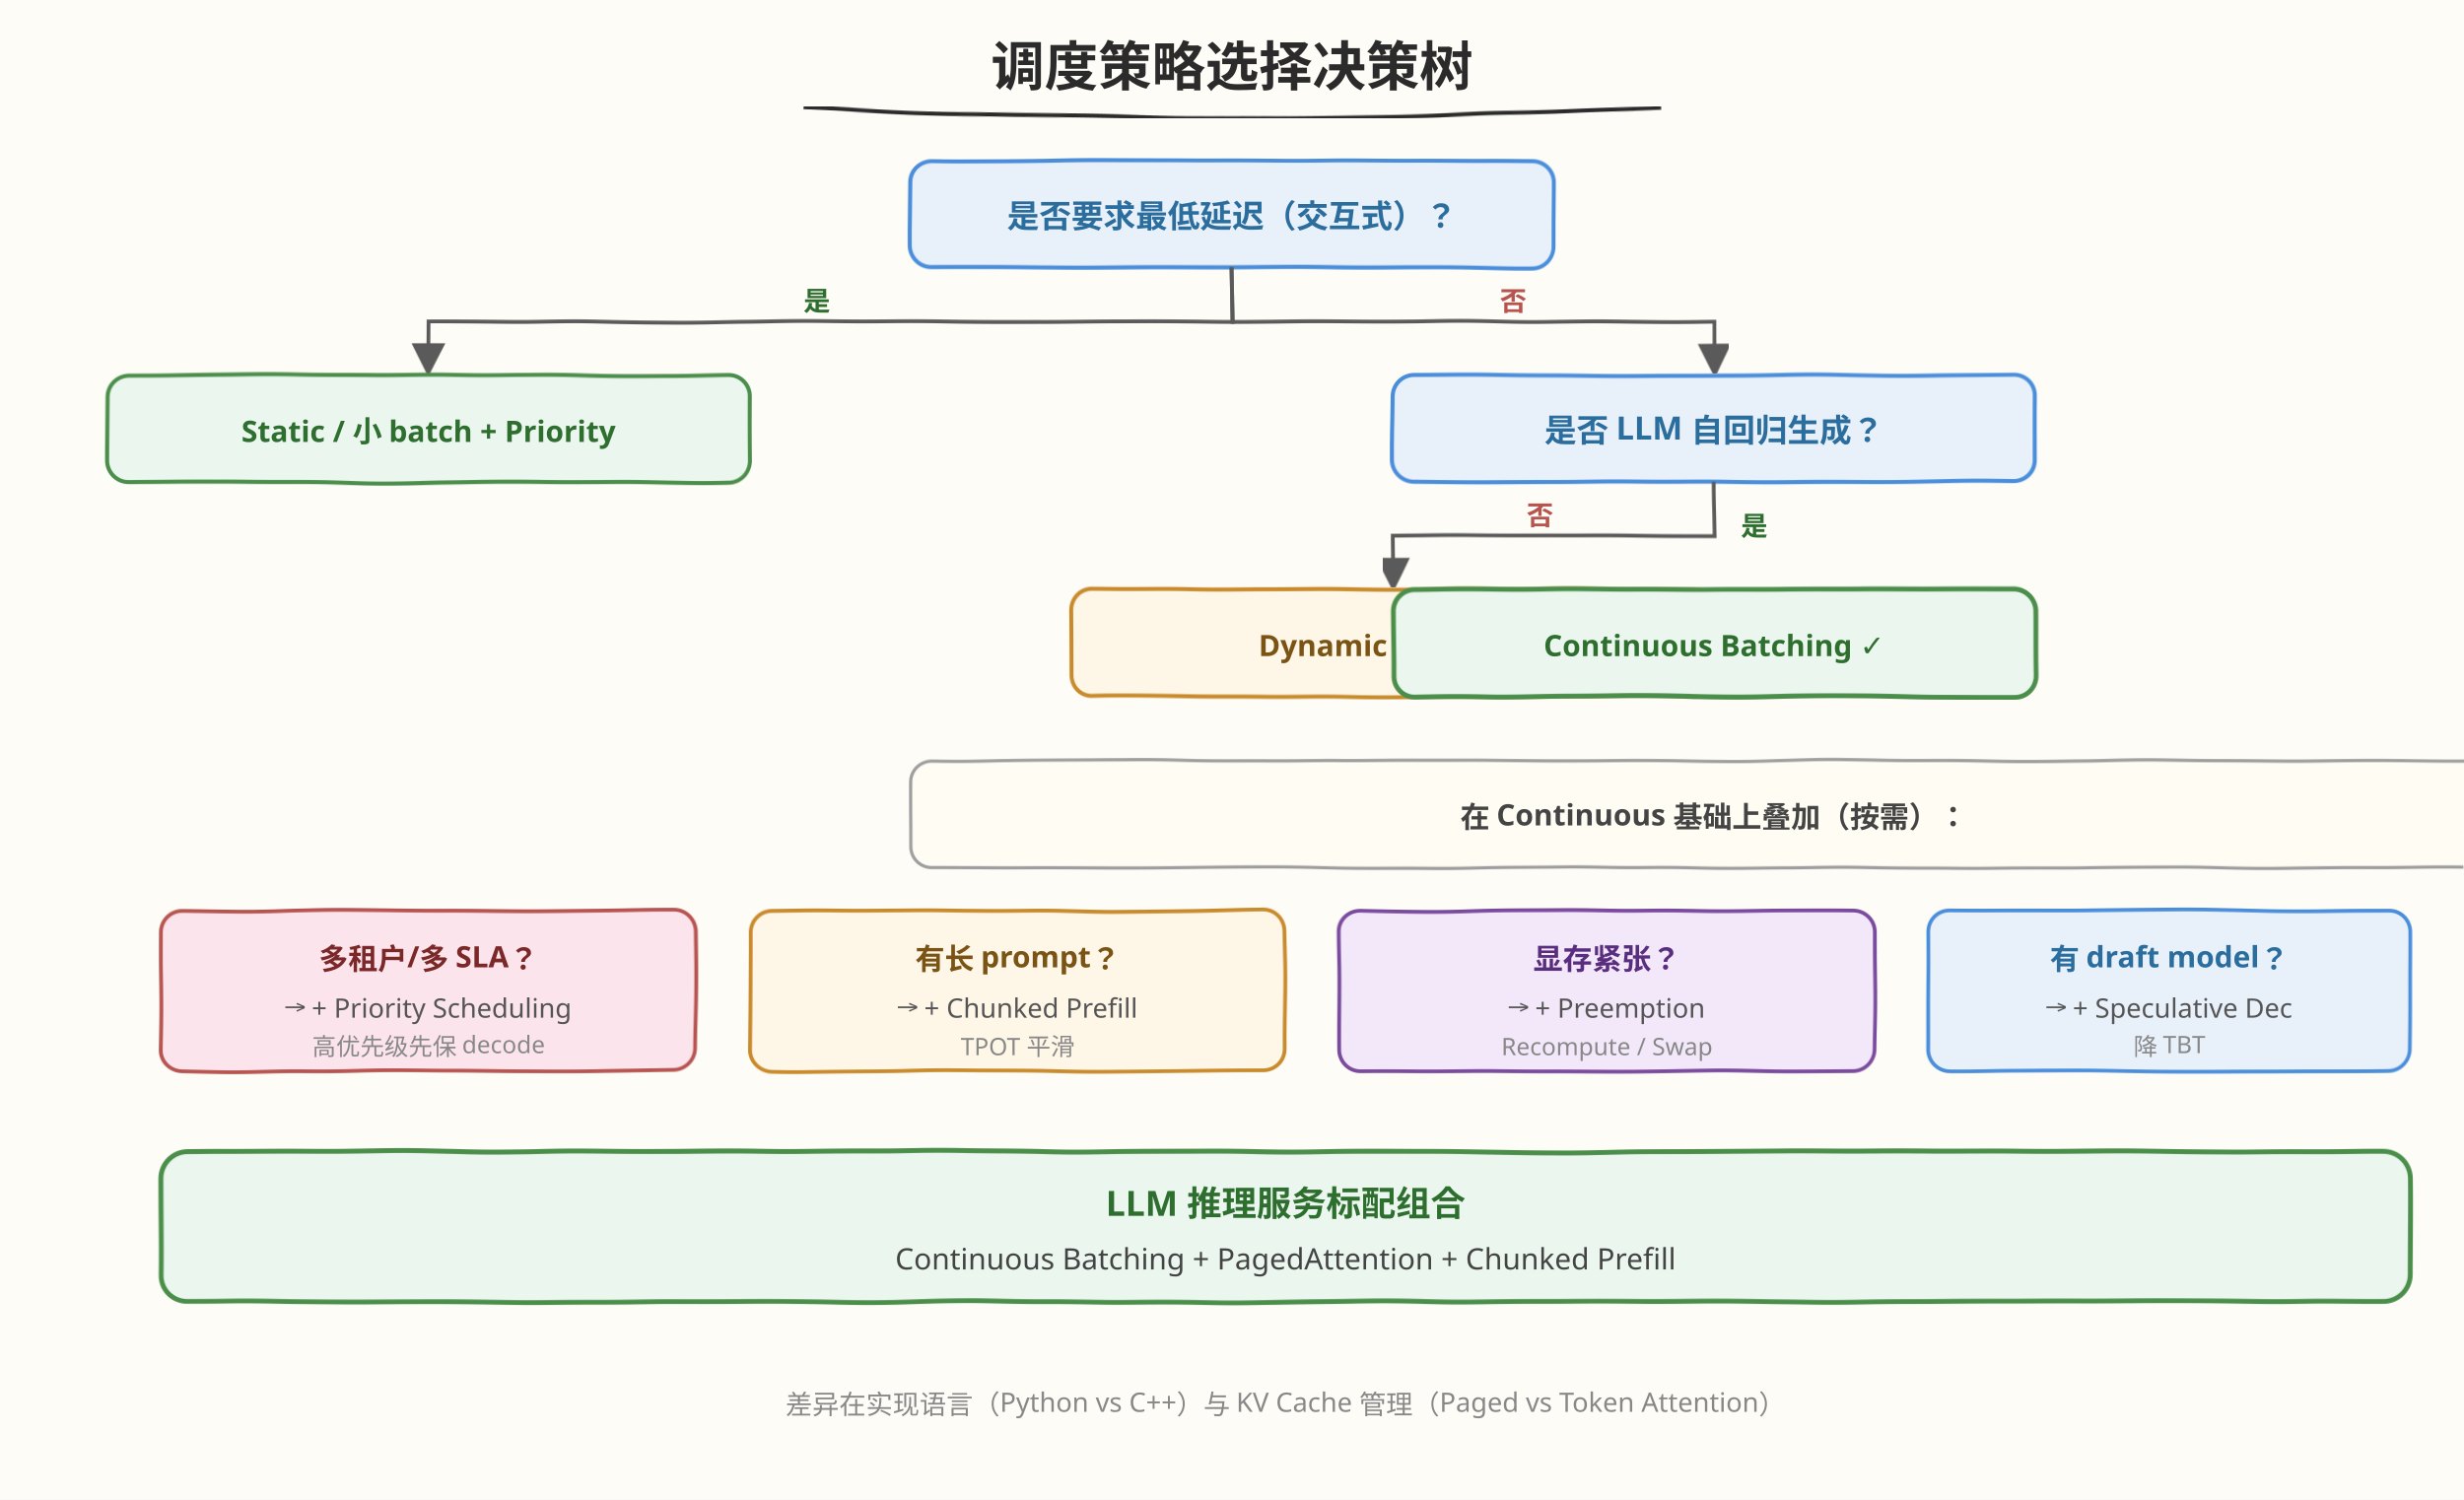
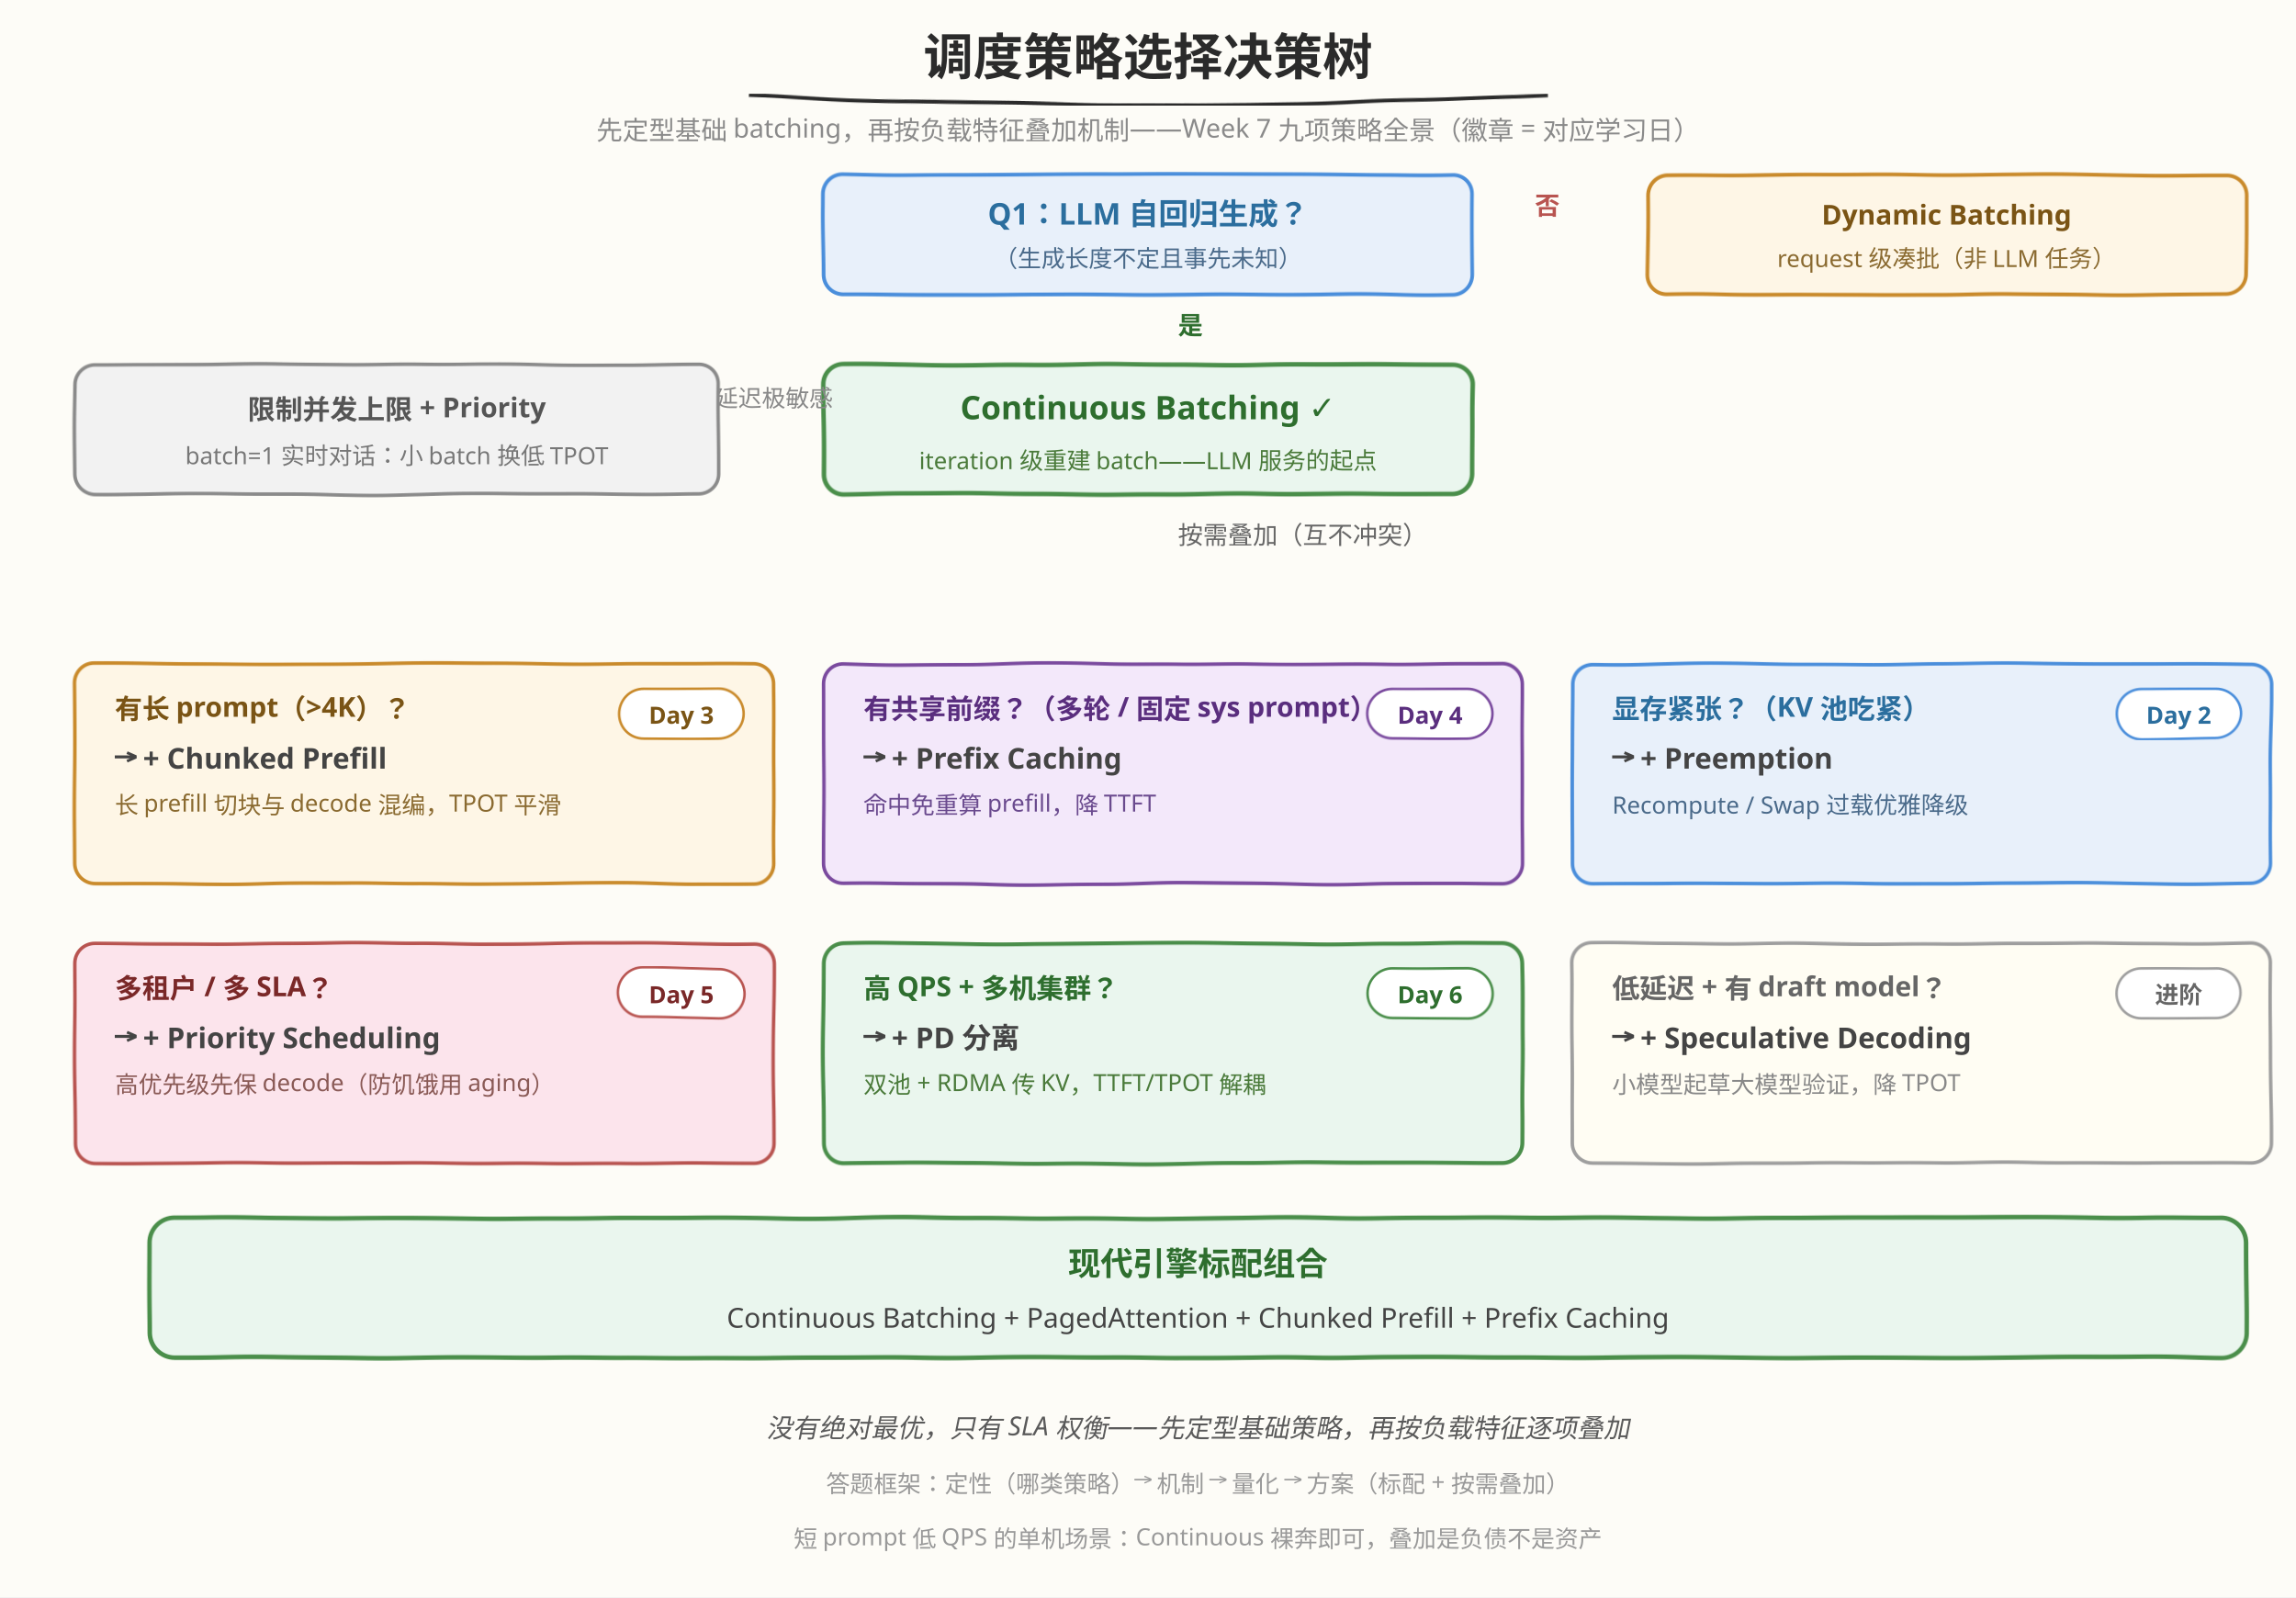
- <svg xmlns="http://www.w3.org/2000/svg" viewBox="0 0 920 560" font-family="'Comic Sans MS','Marker Felt','Segoe UI','Kaiti SC',楷体,cursive">
+ <svg xmlns="http://www.w3.org/2000/svg" viewBox="0 0 920 640" font-family="'Comic Sans MS','Marker Felt','Segoe UI','Kaiti SC',楷体,cursive">
  <defs>
    <filter id="sk" x="-3%" y="-3%" width="106%" height="106%">
      <feTurbulence type="fractalNoise" baseFrequency="0.018" numOctaves="2" seed="55" result="n" />
      <feDisplacementMap in="SourceGraphic" in2="n" scale="1.6" />
    </filter>
    <marker id="ar" markerWidth="9" markerHeight="9" refX="7" refY="4.5" orient="auto">
      <path d="M0,0 L9,4.5 L0,9 z" fill="#5a5a5a" />
    </marker>
  </defs>
-   <rect width="920" height="560" fill="#fdfcf7" />
-   <text x="460" y="32" text-anchor="middle" font-size="20" font-weight="bold" fill="#2b2b2b">调度策略选择决策树</text>
-   <path d="M 300 40 Q 460 48 620 40" stroke="#2b2b2b" stroke-width="1.5" fill="none" filter="url(#sk)" />
+   <rect width="920" height="640" fill="#fdfcf7" />
+   <text x="460" y="30" text-anchor="middle" font-size="20" font-weight="bold" fill="#2b2b2b">调度策略选择决策树</text>
+   <path d="M 300 38 Q 460 46 620 38" stroke="#2b2b2b" stroke-width="1.5" fill="none" filter="url(#sk)" />
+   <text x="460" y="56" text-anchor="middle" font-size="10.5" fill="#8a8a8a">先定型基础 batching，再按负载特征叠加机制——Week 7 九项策略全景（徽章 = 对应学习日）</text>
  <g filter="url(#sk)">
-     <rect x="340" y="60" width="240" height="40" rx="8" fill="#e8f0fa" stroke="#4a8edb" stroke-width="1.5" />
+     <rect x="330" y="70" width="260" height="48" rx="8" fill="#e8f0fa" stroke="#4a8edb" stroke-width="1.5" />
  </g>
-   <text x="460" y="85" text-anchor="middle" font-size="12" font-weight="bold" fill="#2b6e9e">是否要求最低延迟（交互式）？</text>
-   <path d="M 460 100 L 460 120 L 160 120 L 160 138" stroke="#5a5a5a" stroke-width="1.4" fill="none" marker-end="url(#ar)" filter="url(#sk)" />
-   <text x="300" y="116" font-size="10" fill="#2e6e2e" font-weight="bold">是</text>
+   <text x="460" y="90" text-anchor="middle" font-size="12" font-weight="bold" fill="#2b6e9e">Q1：LLM 自回归生成？</text>
+   <text x="460" y="107" text-anchor="middle" font-size="9.5" fill="#4a6a8a">（生成长度不定且事先未知）</text>
+   <path d="M 590 94 L 655 94" stroke="#5a5a5a" stroke-width="1.4" fill="none" marker-end="url(#ar)" filter="url(#sk)" />
+   <text x="620" y="86" text-anchor="middle" font-size="10" fill="#b85450" font-weight="bold">否</text>
  <g filter="url(#sk)">
-     <rect x="40" y="140" width="240" height="40" rx="8" fill="#eaf6ee" stroke="#4a8e4a" stroke-width="1.5" />
+     <rect x="660" y="70" width="240" height="48" rx="8" fill="#fef6e6" stroke="#c98a2b" stroke-width="1.5" />
  </g>
-   <text x="160" y="165" text-anchor="middle" font-size="11" fill="#2e6e2e" font-weight="bold">Static / 小 batch + Priority</text>
-   <path d="M 460 100 L 460 120 L 640 120 L 640 138" stroke="#5a5a5a" stroke-width="1.4" fill="none" marker-end="url(#ar)" filter="url(#sk)" />
-   <text x="560" y="116" font-size="10" fill="#b85450" font-weight="bold">否</text>
+   <text x="780" y="90" text-anchor="middle" font-size="11" font-weight="bold" fill="#7a5415">Dynamic Batching</text>
+   <text x="780" y="107" text-anchor="middle" font-size="9.5" fill="#8a6a30">request 级凑批（非 LLM 任务）</text>
+   <path d="M 460 118 L 460 142" stroke="#5a5a5a" stroke-width="1.4" fill="none" marker-end="url(#ar)" filter="url(#sk)" />
+   <text x="472" y="134" font-size="10" fill="#2e6e2e" font-weight="bold">是</text>
  <g filter="url(#sk)">
-     <rect x="520" y="140" width="240" height="40" rx="8" fill="#e8f0fa" stroke="#4a8edb" stroke-width="1.5" />
+     <rect x="330" y="146" width="260" height="52" rx="8" fill="#eaf6ee" stroke="#4a8e4a" stroke-width="1.8" />
  </g>
-   <text x="640" y="165" text-anchor="middle" font-size="12" font-weight="bold" fill="#2b6e9e">是否 LLM 自回归生成？</text>
-   <path d="M 640 180 L 640 200 L 520 200 L 520 218" stroke="#5a5a5a" stroke-width="1.4" fill="none" marker-end="url(#ar)" filter="url(#sk)" />
-   <text x="570" y="196" font-size="10" fill="#b85450" font-weight="bold">否</text>
+   <text x="460" y="168" text-anchor="middle" font-size="13" font-weight="bold" fill="#2e6e2e">Continuous Batching ✓</text>
+   <text x="460" y="188" text-anchor="middle" font-size="9.5" fill="#4a7a3a">iteration 级重建 batch——LLM 服务的起点</text>
+   <path d="M 330 172 L 290 172" stroke="#5a5a5a" stroke-width="1.4" fill="none" marker-end="url(#ar)" stroke-dasharray="4,3" filter="url(#sk)" />
+   <text x="310" y="163" text-anchor="middle" font-size="9.5" fill="#888">延迟极敏感</text>
  <g filter="url(#sk)">
-     <rect x="400" y="220" width="240" height="40" rx="8" fill="#fef6e6" stroke="#c98a2b" stroke-width="1.5" />
+     <rect x="30" y="146" width="258" height="52" rx="8" fill="#f2f2f2" stroke="#8a8a8a" stroke-width="1.4" />
  </g>
-   <text x="520" y="245" text-anchor="middle" font-size="11" fill="#7a5415" font-weight="bold">Dynamic Batching</text>
-   <path d="M 640 180 L 640 218" stroke="#5a5a5a" stroke-width="1.4" fill="none" marker-end="url(#ar)" filter="url(#sk)" />
-   <text x="650" y="200" font-size="10" fill="#2e6e2e" font-weight="bold">是</text>
+   <text x="159" y="168" text-anchor="middle" font-size="11" font-weight="bold" fill="#555">限制并发上限 + Priority</text>
+   <text x="159" y="186" text-anchor="middle" font-size="9.5" fill="#777">batch=1 实时对话：小 batch 换低 TPOT</text>
+   <path d="M 460 198 L 460 226" stroke="#5a5a5a" stroke-width="1.4" fill="none" marker-end="url(#ar)" filter="url(#sk)" />
+   <text x="472" y="218" font-size="10" fill="#666">按需叠加（互不冲突）</text>
+   <path d="M 170 252 L 750 252" stroke="#8a8a8a" stroke-width="1.2" stroke-dasharray="4,3" filter="url(#sk)" />
+   <path d="M 170 226 L 170 246" stroke="#8a8a8a" stroke-width="1.2" fill="none" filter="url(#sk)" />
+   <path d="M 460 226 L 460 246" stroke="#8a8a8a" stroke-width="1.2" fill="none" filter="url(#sk)" />
+   <path d="M 750 226 L 750 246" stroke="#8a8a8a" stroke-width="1.2" fill="none" filter="url(#sk)" />
  <g filter="url(#sk)">
-     <rect x="520" y="220" width="240" height="40" rx="8" fill="#eaf6ee" stroke="#4a8e4a" stroke-width="1.8" />
+     <rect x="30" y="266" width="280" height="88" rx="8" fill="#fef6e6" stroke="#c98a2b" stroke-width="1.4" />
  </g>
-   <text x="640" y="245" text-anchor="middle" font-size="11" fill="#2e6e2e" font-weight="bold">Continuous Batching ✓</text>
-   <path d="M 640 260 L 640 282" stroke="#5a5a5a" stroke-width="1.4" fill="none" marker-end="url(#ar)" filter="url(#sk)" />
+   <text x="46" y="288" font-size="11" font-weight="bold" fill="#7a5415">有长 prompt（&gt;4K）？</text>
+   <text x="46" y="308" font-size="11.5" fill="#444" font-weight="bold">→ + Chunked Prefill</text>
+   <text x="46" y="326" font-size="9.5" fill="#8a6a30">长 prefill 切块与 decode 混编，TPOT 平滑</text>
  <g filter="url(#sk)">
-     <rect x="340" y="284" width="600" height="40" rx="8" fill="#fffdf3" stroke="#9e9e9e" stroke-width="1.2" />
+     <rect x="248" y="276" width="50" height="20" rx="10" fill="#ffffff" stroke="#c98a2b" stroke-width="1" />
  </g>
-   <text x="640" y="309" text-anchor="middle" font-size="11" fill="#444" font-weight="bold">在 Continuous 基础上叠加（按需）：</text>
+   <text x="273" y="290" text-anchor="middle" font-size="9.5" fill="#7a5415" font-weight="bold">Day 3</text>
  <g filter="url(#sk)">
-     <rect x="60" y="340" width="200" height="60" rx="8" fill="#fce4ec" stroke="#b85450" stroke-width="1.4" />
+     <rect x="330" y="266" width="280" height="88" rx="8" fill="#f3e8fa" stroke="#7a4a9e" stroke-width="1.4" />
  </g>
-   <text x="160" y="362" text-anchor="middle" font-size="11" font-weight="bold" fill="#7a2828">多租户/多 SLA？</text>
-   <text x="160" y="380" text-anchor="middle" font-size="10" fill="#555">→ + Priority Scheduling</text>
-   <text x="160" y="394" text-anchor="middle" font-size="9" fill="#888">高优先级先保 decode</text>
+   <text x="346" y="288" font-size="11" font-weight="bold" fill="#5a2e7e">有共享前缀？（多轮 / 固定 sys prompt）</text>
+   <text x="346" y="308" font-size="11.5" fill="#444" font-weight="bold">→ + Prefix Caching</text>
+   <text x="346" y="326" font-size="9.5" fill="#6a4a8e">命中免重算 prefill，降 TTFT</text>
  <g filter="url(#sk)">
-     <rect x="280" y="340" width="200" height="60" rx="8" fill="#fef6e6" stroke="#c98a2b" stroke-width="1.4" />
+     <rect x="548" y="276" width="50" height="20" rx="10" fill="#ffffff" stroke="#7a4a9e" stroke-width="1" />
  </g>
-   <text x="380" y="362" text-anchor="middle" font-size="11" font-weight="bold" fill="#7a5415">有长 prompt？</text>
-   <text x="380" y="380" text-anchor="middle" font-size="10" fill="#555">→ + Chunked Prefill</text>
-   <text x="380" y="394" text-anchor="middle" font-size="9" fill="#888">TPOT 平滑</text>
+   <text x="573" y="290" text-anchor="middle" font-size="9.5" fill="#5a2e7e" font-weight="bold">Day 4</text>
  <g filter="url(#sk)">
-     <rect x="500" y="340" width="200" height="60" rx="8" fill="#f3e8fa" stroke="#7a4a9e" stroke-width="1.4" />
+     <rect x="630" y="266" width="280" height="88" rx="8" fill="#e8f0fa" stroke="#4a8edb" stroke-width="1.4" />
  </g>
-   <text x="600" y="362" text-anchor="middle" font-size="11" font-weight="bold" fill="#5a2e7e">显存紧张？</text>
-   <text x="600" y="380" text-anchor="middle" font-size="10" fill="#555">→ + Preemption</text>
-   <text x="600" y="394" text-anchor="middle" font-size="9" fill="#888">Recompute / Swap</text>
+   <text x="646" y="288" font-size="11" font-weight="bold" fill="#2b6e9e">显存紧张？（KV 池吃紧）</text>
+   <text x="646" y="308" font-size="11.5" fill="#444" font-weight="bold">→ + Preemption</text>
+   <text x="646" y="326" font-size="9.5" fill="#4a6a8a">Recompute / Swap 过载优雅降级</text>
  <g filter="url(#sk)">
-     <rect x="720" y="340" width="180" height="60" rx="8" fill="#e8f0fa" stroke="#4a8edb" stroke-width="1.4" />
+     <rect x="848" y="276" width="50" height="20" rx="10" fill="#ffffff" stroke="#4a8edb" stroke-width="1" />
  </g>
-   <text x="810" y="362" text-anchor="middle" font-size="11" font-weight="bold" fill="#2b6e9e">有 draft model？</text>
-   <text x="810" y="380" text-anchor="middle" font-size="10" fill="#555">→ + Speculative Dec</text>
-   <text x="810" y="394" text-anchor="middle" font-size="9" fill="#888">降 TBT</text>
+   <text x="873" y="290" text-anchor="middle" font-size="9.5" fill="#2b6e9e" font-weight="bold">Day 2</text>
+   <path d="M 460 354 L 460 366" stroke="#8a8a8a" stroke-width="1.2" fill="none" filter="url(#sk)" />
+   <path d="M 170 366 L 750 366" stroke="#8a8a8a" stroke-width="1.2" stroke-dasharray="4,3" filter="url(#sk)" />
  <g filter="url(#sk)">
-     <rect x="60" y="430" width="840" height="56" rx="10" fill="#eaf6ee" stroke="#4a8e4a" stroke-width="1.8" />
+     <rect x="30" y="378" width="280" height="88" rx="8" fill="#fce4ec" stroke="#b85450" stroke-width="1.4" />
  </g>
-   <text x="480" y="454" text-anchor="middle" font-size="13" font-weight="bold" fill="#2e6e2e">LLM 推理服务标配组合</text>
-   <text x="480" y="474" text-anchor="middle" font-size="11" fill="#444">Continuous Batching + PagedAttention + Chunked Prefill</text>
-   <text x="480" y="528" text-anchor="middle" font-size="10" fill="#888">差异在实现语言（Python vs C++）与 KV Cache 管理（Paged vs Token Attention）</text>
+   <text x="46" y="400" font-size="11" font-weight="bold" fill="#7a2828">多租户 / 多 SLA？</text>
+   <text x="46" y="420" font-size="11.5" fill="#444" font-weight="bold">→ + Priority Scheduling</text>
+   <text x="46" y="438" font-size="9.5" fill="#8a5a56">高优先级先保 decode（防饥饿用 aging）</text>
+   <g filter="url(#sk)">
+     <rect x="248" y="388" width="50" height="20" rx="10" fill="#ffffff" stroke="#b85450" stroke-width="1" />
+   </g>
+   <text x="273" y="402" text-anchor="middle" font-size="9.5" fill="#7a2828" font-weight="bold">Day 5</text>
+   <g filter="url(#sk)">
+     <rect x="330" y="378" width="280" height="88" rx="8" fill="#eaf6ee" stroke="#4a8e4a" stroke-width="1.6" />
+   </g>
+   <text x="346" y="400" font-size="11" font-weight="bold" fill="#2e6e2e">高 QPS + 多机集群？</text>
+   <text x="346" y="420" font-size="11.5" fill="#444" font-weight="bold">→ + PD 分离</text>
+   <text x="346" y="438" font-size="9.5" fill="#4a7a3a">双池 + RDMA 传 KV，TTFT/TPOT 解耦</text>
+   <g filter="url(#sk)">
+     <rect x="548" y="388" width="50" height="20" rx="10" fill="#ffffff" stroke="#4a8e4a" stroke-width="1" />
+   </g>
+   <text x="573" y="402" text-anchor="middle" font-size="9.5" fill="#2e6e2e" font-weight="bold">Day 6</text>
+   <g filter="url(#sk)">
+     <rect x="630" y="378" width="280" height="88" rx="8" fill="#fffdf3" stroke="#9e9e9e" stroke-width="1.4" />
+   </g>
+   <text x="646" y="400" font-size="11" font-weight="bold" fill="#666">低延迟 + 有 draft model？</text>
+   <text x="646" y="420" font-size="11.5" fill="#444" font-weight="bold">→ + Speculative Decoding</text>
+   <text x="646" y="438" font-size="9.5" fill="#888">小模型起草大模型验证，降 TPOT</text>
+   <g filter="url(#sk)">
+     <rect x="848" y="388" width="50" height="20" rx="10" fill="#ffffff" stroke="#9e9e9e" stroke-width="1" />
+   </g>
+   <text x="873" y="402" text-anchor="middle" font-size="9.5" fill="#666" font-weight="bold">进阶</text>
+   <path d="M 460 466 L 460 484" stroke="#5a5a5a" stroke-width="1.4" fill="none" marker-end="url(#ar)" filter="url(#sk)" />
+   <g filter="url(#sk)">
+     <rect x="60" y="488" width="840" height="56" rx="10" fill="#eaf6ee" stroke="#4a8e4a" stroke-width="1.8" />
+   </g>
+   <text x="480" y="511" text-anchor="middle" font-size="13" font-weight="bold" fill="#2e6e2e">现代引擎标配组合</text>
+   <text x="480" y="532" text-anchor="middle" font-size="11" fill="#444">Continuous Batching + PagedAttention + Chunked Prefill + Prefix Caching</text>
+   <text x="480" y="576" text-anchor="middle" font-size="10.5" fill="#5a5a5a" font-style="italic">没有绝对最优，只有 SLA 权衡——先定型基础策略，再按负载特征逐项叠加</text>
+   <text x="480" y="598" text-anchor="middle" font-size="9.5" fill="#999">答题框架：定性（哪类策略）→ 机制 → 量化 → 方案（标配 + 按需叠加）</text>
+   <text x="480" y="620" text-anchor="middle" font-size="9.5" fill="#999">短 prompt 低 QPS 的单机场景：Continuous 裸奔即可，叠加是负债不是资产</text>
</svg>
